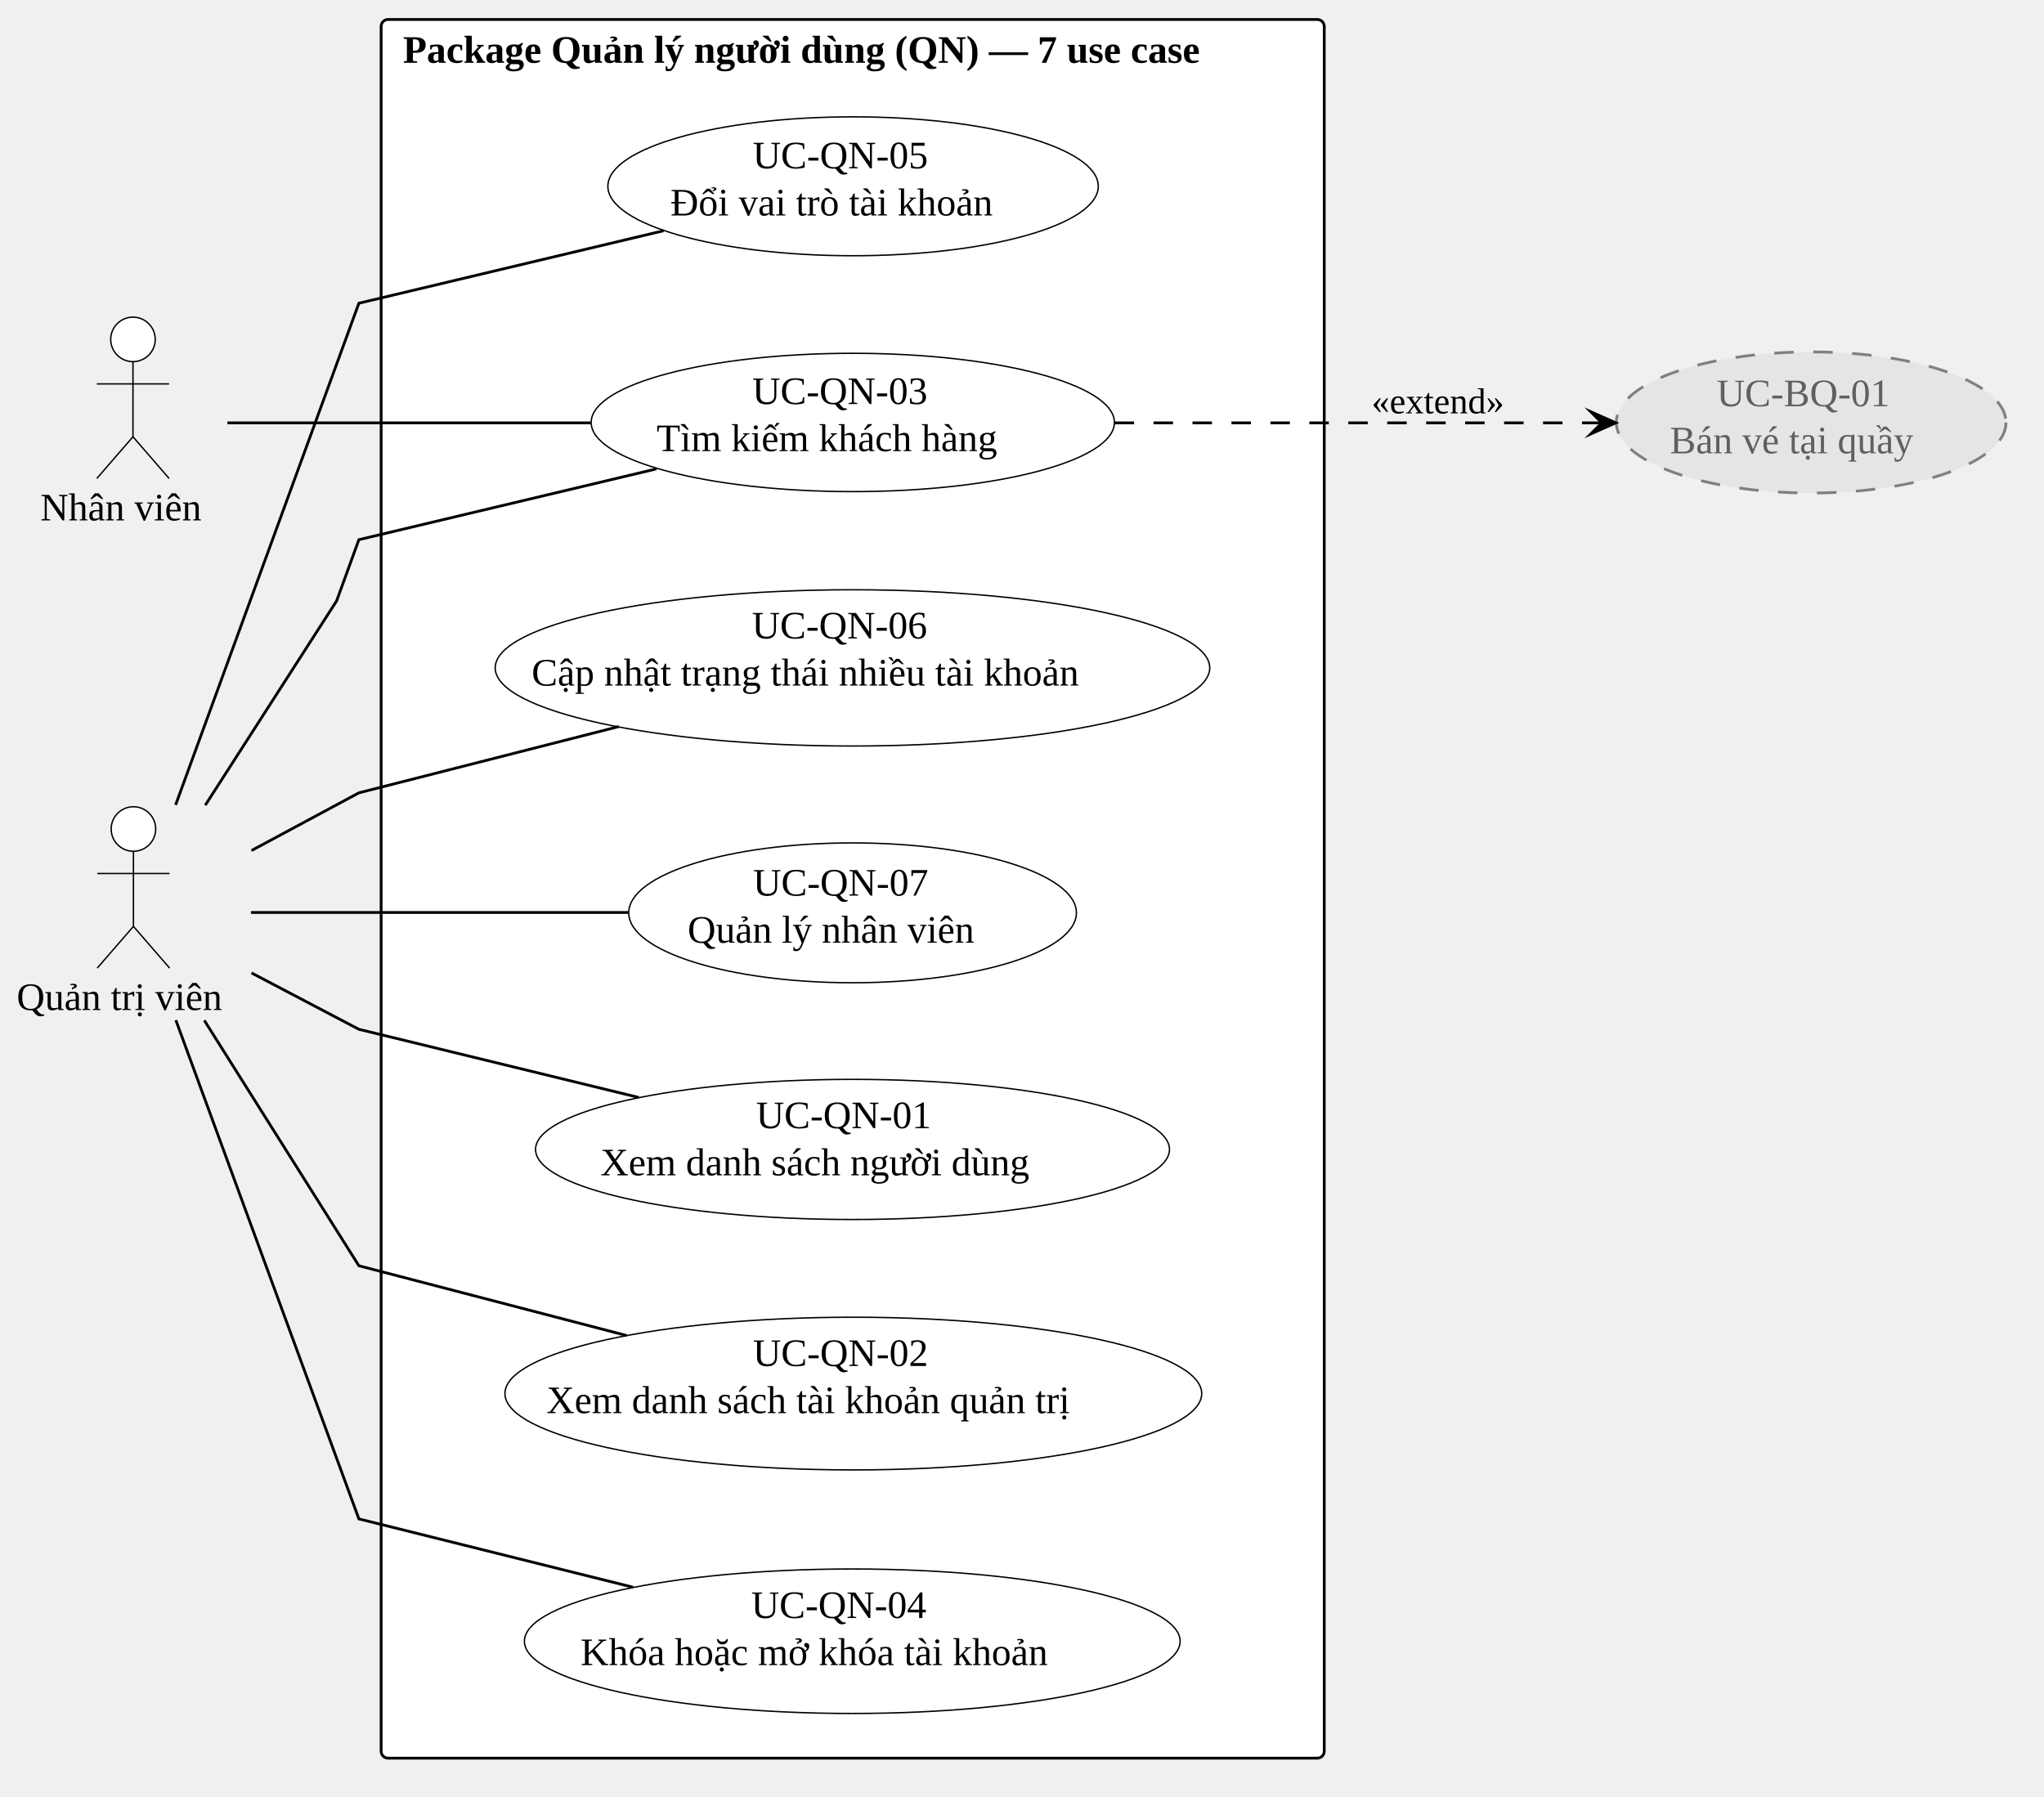
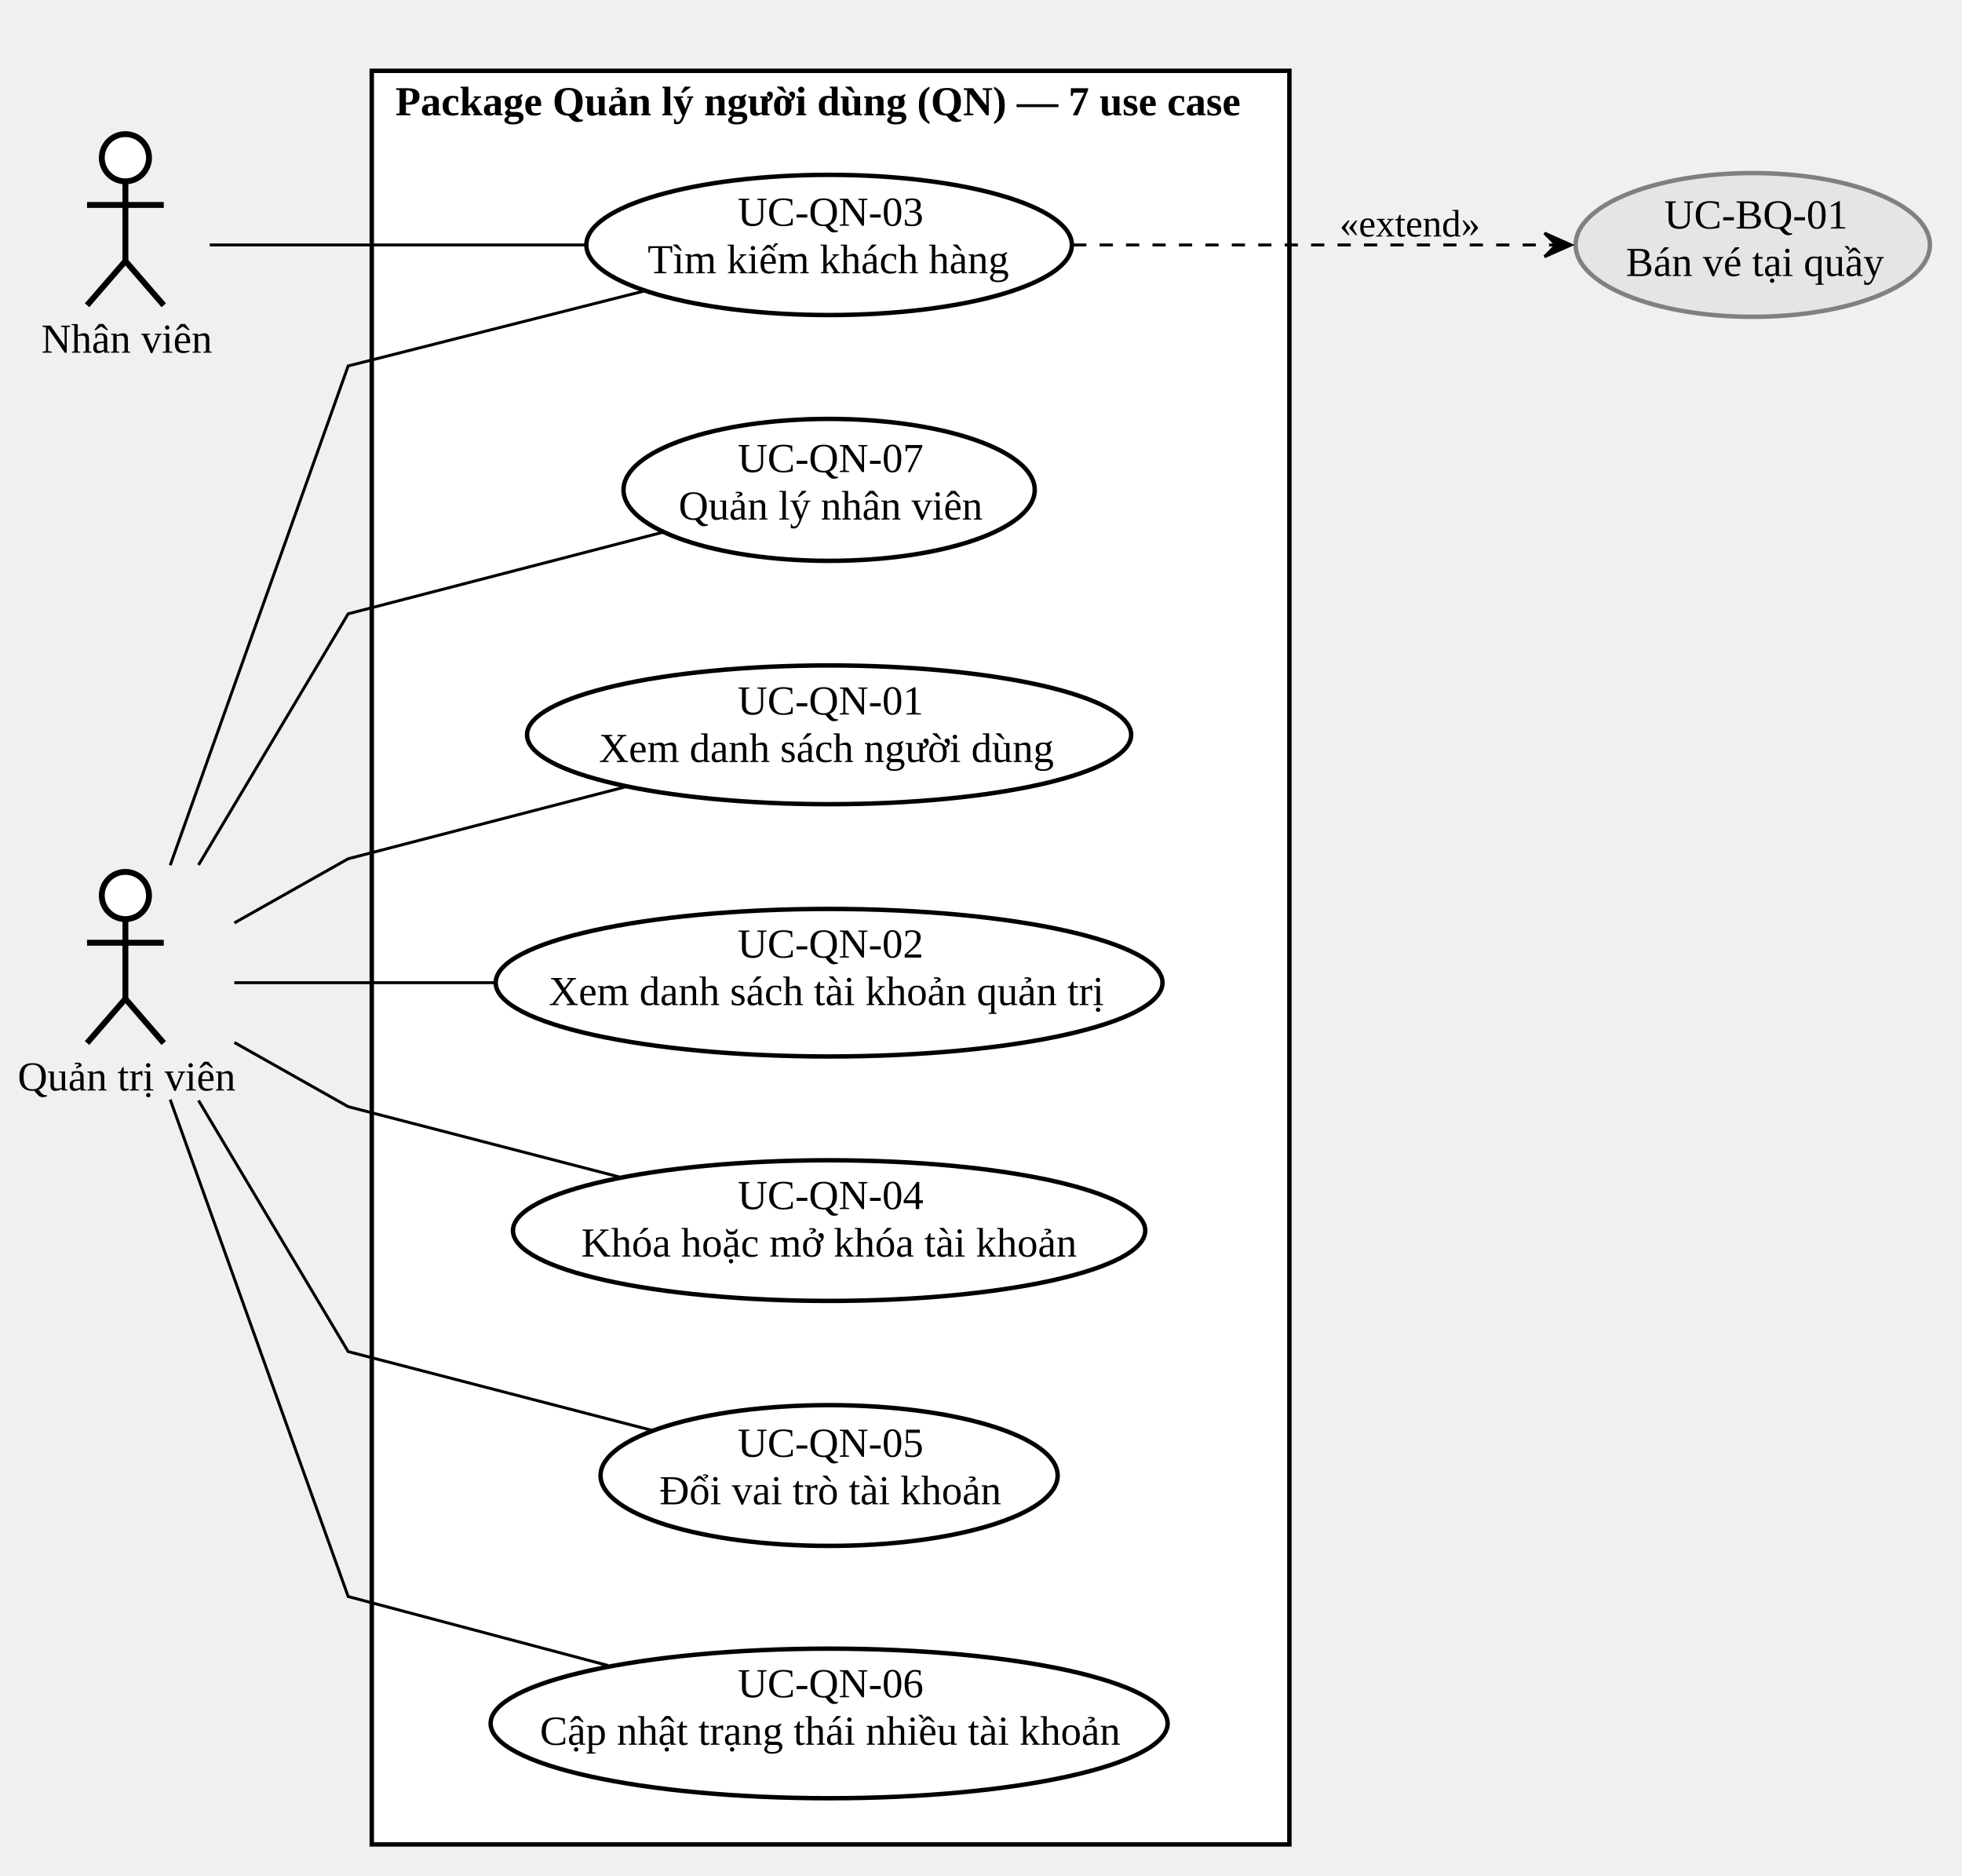
- <svg xmlns="http://www.w3.org/2000/svg" version="1.1" data-diagram-type="DESCRIPTION" style="width:1148px;height:1009px;background:#FFFFFF;" width="1148.438px" height="1009.375px" viewBox="0 0 1148 1009" zoomAndPan="magnify" preserveAspectRatio="none" contentStyleType="text/css">
+ <svg xmlns="http://www.w3.org/2000/svg" contentScriptType="application/ecmascript" contentStyleType="text/css" height="993.75px" preserveAspectRatio="none" style="width:1039px;height:993px;" version="1.1" viewBox="0 0 1039 993" width="1039.062px" zoomAndPan="magnify">
  <defs />
-   <g font-family="sans-serif" lengthAdjust="spacing">
-     <g class="cluster" data-qualified-name="PK" id="ent0003" data-source-line="16">
-       <rect x="214.063" y="10.938" width="529.688" height="976.563" fill="#FFF" style="stroke:#000;stroke-width:1.563;" rx="3.906" ry="3.906" />
-       <text x="226.318" y="35.254" fill="#000" font-size="21.875" textLength="505.176" font-weight="700" font-family="'Times New Roman'">Package Quản lý người dùng (QN) — 7 use case</text>
-     </g>
-     <g class="entity" data-qualified-name="PK.UC_QN_01" id="ent0004" data-source-line="17">
-       <ellipse cx="478.809" cy="645.606" rx="178.028" ry="39.356" fill="#FFF" style="stroke:#000;stroke-width:0.781;" />
-       <text x="424.666" y="633.671" fill="#000" font-size="21.875" textLength="108.286" font-family="'Times New Roman'">UC-QN-01</text>
-       <text x="337.23" y="660.139" fill="#000" font-size="21.875" textLength="283.157" font-family="'Times New Roman'">Xem danh sách người dùng</text>
-     </g>
-     <g class="entity" data-qualified-name="PK.UC_QN_02" id="ent0005" data-source-line="18">
-       <ellipse cx="479.265" cy="782.728" rx="195.672" ry="42.884" fill="#FFF" style="stroke:#000;stroke-width:0.781;" />
-       <text x="422.901" y="767.232" fill="#000" font-size="21.875" textLength="112.729" font-family="'Times New Roman'">UC-QN-02</text>
-       <text x="306.877" y="793.7" fill="#000" font-size="21.875" textLength="344.777" font-family="'Times New Roman'">Xem danh sách tài khoản quản trị</text>
-     </g>
-     <g class="entity" data-qualified-name="PK.UC_QN_03" id="ent0006" data-source-line="19">
-       <ellipse cx="478.966" cy="237.279" rx="146.935" ry="38.842" fill="#FFF" style="stroke:#000;stroke-width:0.781;" />
-       <text x="422.516" y="226.929" fill="#000" font-size="21.875" textLength="112.9" font-family="'Times New Roman'">UC-QN-03</text>
-       <text x="368.731" y="253.397" fill="#000" font-size="21.875" textLength="220.47" font-family="'Times New Roman'">Tìm kiếm khách hàng</text>
-     </g>
-     <g class="entity" data-qualified-name="PK.UC_QN_04" id="ent0007" data-source-line="20">
-       <ellipse cx="478.67" cy="921.828" rx="184.139" ry="40.578" fill="#FFF" style="stroke:#000;stroke-width:0.781;" />
-       <text x="421.911" y="908.779" fill="#000" font-size="21.875" textLength="113.519" font-family="'Times New Roman'">UC-QN-04</text>
-       <text x="326.08" y="935.247" fill="#000" font-size="21.875" textLength="305.182" font-family="'Times New Roman'">Khóa hoặc mở khóa tài khoản</text>
-     </g>
-     <g class="entity" data-qualified-name="PK.UC_QN_05" id="ent0008" data-source-line="21">
-       <ellipse cx="479.126" cy="104.632" rx="137.72" ry="39.007" fill="#FFF" style="stroke:#000;stroke-width:0.781;" />
-       <text x="422.783" y="94.542" fill="#000" font-size="21.875" textLength="112.686" font-family="'Times New Roman'">UC-QN-05</text>
-       <text x="376.528" y="121.01" fill="#000" font-size="21.875" textLength="205.196" font-family="'Times New Roman'">Đổi vai trò tài khoản</text>
-     </g>
-     <g class="entity" data-qualified-name="PK.UC_QN_06" id="ent0009" data-source-line="22">
-       <ellipse cx="478.784" cy="375.132" rx="200.659" ry="43.882" fill="#FFF" style="stroke:#000;stroke-width:0.781;" />
-       <text x="422.308" y="358.6" fill="#000" font-size="21.875" textLength="112.953" font-family="'Times New Roman'">UC-QN-06</text>
-       <text x="298.583" y="385.067" fill="#000" font-size="21.875" textLength="360.403" font-family="'Times New Roman'">Cập nhật trạng thái nhiều tài khoản</text>
-     </g>
-     <g class="entity" data-qualified-name="PK.UC_QN_07" id="ent0010" data-source-line="23">
-       <ellipse cx="478.842" cy="512.709" rx="125.717" ry="39.271" fill="#FFF" style="stroke:#000;stroke-width:0.781;" />
-       <text x="422.958" y="503.032" fill="#000" font-size="21.875" textLength="111.768" font-family="'Times New Roman'">UC-QN-07</text>
-       <text x="386.215" y="529.499" fill="#000" font-size="21.875" textLength="185.254" font-family="'Times New Roman'">Quản lý nhân viên</text>
-     </g>
-     <g class="entity" data-qualified-name="A_NV" id="ent0001" data-source-line="14">
-       <ellipse cx="74.679" cy="190.625" rx="12.5" ry="12.5" fill="#FFF" style="stroke:#000;stroke-width:0.781;" />
-       <path d="M74.679,203.125 L74.679,245.313 M54.366,215.625 L94.991,215.625 M74.679,245.313 L54.366,268.75 M74.679,245.313 L94.991,268.75" style="stroke:#000;stroke-width:0.781;" fill="none" />
-       <text x="22.656" y="292.285" fill="#000" font-size="21.875" textLength="104.045" font-family="'Times New Roman'">Nhân viên</text>
-     </g>
-     <g class="entity" data-qualified-name="A_QTV" id="ent0002" data-source-line="15">
-       <ellipse cx="74.941" cy="465.625" rx="12.5" ry="12.5" fill="#FFF" style="stroke:#000;stroke-width:0.781;" />
-       <path d="M74.941,478.125 L74.941,520.313 M54.629,490.625 L95.254,490.625 M74.941,520.313 L54.629,543.75 M74.941,520.313 L95.254,543.75" style="stroke:#000;stroke-width:0.781;" fill="none" />
-       <text x="9.375" y="567.285" fill="#000" font-size="21.875" textLength="131.133" font-family="'Times New Roman'">Quản trị viên</text>
-     </g>
-     <g class="entity" data-qualified-name="UC_BQ_01" id="ent0011" data-source-line="25">
-       <ellipse cx="1017.231" cy="237.285" rx="109.419" ry="39.629" fill="#E5E5E5" style="stroke:#808080;stroke-width:1.563;stroke-dasharray:10.938,10.938;" />
-       <text x="964.173" y="228.159" fill="#606060" font-size="21.875" textLength="106.117" font-family="'Times New Roman'">UC-BQ-01</text>
-       <text x="937.897" y="254.627" fill="#606060" font-size="21.875" textLength="158.669" font-family="'Times New Roman'">Bán vé tại quầy</text>
-     </g>
-     <g class="link" data-entity-1="ent0001" data-entity-2="ent0006" id="lnk12" data-source-line="26" data-link-type="association">
-       <path d="M127.734,237.5 C179.016,237.5 260.359,237.5 331.703,237.5" style="stroke:#000;stroke-width:1.563;" fill="none" id="A_NV-UC_QN_03" />
-     </g>
-     <g class="link" data-entity-1="ent0002" data-entity-2="ent0004" id="lnk13" data-source-line="27" data-link-type="association">
-       <path d="M141.266,546.469 C171.766,562.484 201.563,578.125 201.563,578.125 C201.563,578.125 284.047,598.219 358.781,616.422" style="stroke:#000;stroke-width:1.563;" fill="none" id="A_QTV-UC_QN_01" />
-     </g>
-     <g class="link" data-entity-1="ent0002" data-entity-2="ent0005" id="lnk14" data-source-line="28" data-link-type="association">
-       <path d="M114.75,573.109 C151.5,631.469 201.563,710.938 201.563,710.938 C201.563,710.938 279.109,731.141 351.969,750.141" style="stroke:#000;stroke-width:1.563;" fill="none" id="A_QTV-UC_QN_02" />
-     </g>
-     <g class="link" data-entity-1="ent0002" data-entity-2="ent0006" id="lnk15" data-source-line="29" data-link-type="association">
-       <path d="M115.281,452.281 C147.828,401.656 189.063,337.5 189.063,337.5 C189.063,337.5 201.563,303.125 201.563,303.125 C201.563,303.125 291.563,281.703 368.75,263.344" style="stroke:#000;stroke-width:1.563;" fill="none" id="A_QTV-UC_QN_03" />
-     </g>
-     <g class="link" data-entity-1="ent0002" data-entity-2="ent0007" id="lnk16" data-source-line="30" data-link-type="association">
-       <path d="M98.766,573 C134.688,670.891 201.563,853.125 201.563,853.125 C201.563,853.125 281.703,873.109 355.578,891.516" style="stroke:#000;stroke-width:1.563;" fill="none" id="A_QTV-UC_QN_04" />
-     </g>
-     <g class="link" data-entity-1="ent0002" data-entity-2="ent0008" id="lnk17" data-source-line="31" data-link-type="association">
-       <path d="M98.625,452.109 C134.5,353.875 201.563,170.313 201.563,170.313 C201.563,170.313 294.672,148.156 372.688,129.594" style="stroke:#000;stroke-width:1.563;" fill="none" id="A_QTV-UC_QN_05" />
-     </g>
-     <g class="link" data-entity-1="ent0002" data-entity-2="ent0009" id="lnk18" data-source-line="32" data-link-type="association">
-       <path d="M141.266,477.719 C171.766,461.328 201.563,445.313 201.563,445.313 C201.563,445.313 276,426.328 347.531,408.094" style="stroke:#000;stroke-width:1.563;" fill="none" id="A_QTV-UC_QN_06" />
-     </g>
-     <g class="link" data-entity-1="ent0002" data-entity-2="ent0010" id="lnk19" data-source-line="33" data-link-type="association">
-       <path d="M140.953,512.5 C197.938,512.5 282.688,512.5 352.859,512.5" style="stroke:#000;stroke-width:1.563;" fill="none" id="A_QTV-UC_QN_07" />
-     </g>
-     <g class="link" data-entity-1="ent0006" data-entity-2="ent0011" id="lnk20" data-source-line="34" data-link-type="dependency">
-       <path d="M626,237.5 C714.828,237.5 818.688,237.5 899.672,237.5" style="stroke:#000;stroke-width:1.563;stroke-dasharray:10.938,10.938;" fill="none" id="UC_QN_03-to-UC_BQ_01" />
-       <polygon points="907.484,237.5,893.422,231.25,899.672,237.5,893.422,243.75,907.484,237.5" fill="#000" style="stroke:#000;stroke-width:1.563;stroke-linejoin:miter;stroke-miterlimit:10;" />
-       <text x="770.313" y="232.178" fill="#000" font-size="20.313" textLength="89.522" font-family="'Times New Roman'">«extend»</text>
-     </g>
+   <g>
+     <rect fill="#FFFFFF" height="939.062" style="stroke: #000000; stroke-width: 2.344;" width="485.938" x="196.875" y="37.5" />
+     <text fill="#000000" font-family="Times New Roman" font-size="21.875" font-weight="bold" lengthAdjust="spacingAndGlyphs" textLength="460.938" x="209.375" y="61.047">Package Quản lý người dùng (QN) — 7 use case</text>
+     <ellipse cx="439.06" cy="389.064" fill="#FFFFFF" rx="159.967" ry="36.736" style="stroke: #000000; stroke-width: 2.344;" />
+     <text fill="#000000" font-family="Times New Roman" font-size="21.875" lengthAdjust="spacingAndGlyphs" textLength="96.875" x="390.623" y="378.3">UC-QN-01</text>
+     <text fill="#000000" font-family="Times New Roman" font-size="21.875" lengthAdjust="spacingAndGlyphs" textLength="243.75" x="317.185" y="403.454">Xem danh sách người dùng</text>
+     <ellipse cx="439.058" cy="520.312" fill="#FFFFFF" rx="176.559" ry="39.062" style="stroke: #000000; stroke-width: 2.344;" />
+     <text fill="#000000" font-family="Times New Roman" font-size="21.875" lengthAdjust="spacingAndGlyphs" textLength="96.875" x="390.621" y="507.016">UC-QN-02</text>
+     <text fill="#000000" font-family="Times New Roman" font-size="21.875" lengthAdjust="spacingAndGlyphs" textLength="296.875" x="290.621" y="532.17">Xem danh sách tài khoản quản trị</text>
+     <ellipse cx="439.063" cy="129.692" fill="#FFFFFF" rx="128.563" ry="37.114" style="stroke: #000000; stroke-width: 2.344;" />
+     <text fill="#000000" font-family="Times New Roman" font-size="21.875" lengthAdjust="spacingAndGlyphs" textLength="96.875" x="390.626" y="119.533">UC-QN-03</text>
+     <text fill="#000000" font-family="Times New Roman" font-size="21.875" lengthAdjust="spacingAndGlyphs" textLength="192.188" x="342.97" y="144.687">Tìm kiếm khách hàng</text>
+     <ellipse cx="439.069" cy="651.561" fill="#FFFFFF" rx="167.413" ry="37.233" style="stroke: #000000; stroke-width: 2.344;" />
+     <text fill="#000000" font-family="Times New Roman" font-size="21.875" lengthAdjust="spacingAndGlyphs" textLength="96.875" x="390.632" y="640.176">UC-QN-04</text>
+     <text fill="#000000" font-family="Times New Roman" font-size="21.875" lengthAdjust="spacingAndGlyphs" textLength="262.5" x="307.819" y="665.33">Khóa hoặc mở khóa tài khoản</text>
+     <ellipse cx="439.058" cy="781.244" fill="#FFFFFF" rx="121.027" ry="37.26" style="stroke: #000000; stroke-width: 2.344;" />
+     <text fill="#000000" font-family="Times New Roman" font-size="21.875" lengthAdjust="spacingAndGlyphs" textLength="96.875" x="390.62" y="771.315">UC-QN-05</text>
+     <text fill="#000000" font-family="Times New Roman" font-size="21.875" lengthAdjust="spacingAndGlyphs" textLength="179.688" x="349.214" y="796.469">Đổi vai trò tài khoản</text>
+     <ellipse cx="439.069" cy="912.508" fill="#FFFFFF" rx="179.256" ry="39.601" style="stroke: #000000; stroke-width: 2.344;" />
+     <text fill="#000000" font-family="Times New Roman" font-size="21.875" lengthAdjust="spacingAndGlyphs" textLength="96.875" x="390.631" y="898.65">UC-QN-06</text>
+     <text fill="#000000" font-family="Times New Roman" font-size="21.875" lengthAdjust="spacingAndGlyphs" textLength="306.25" x="285.944" y="923.804">Cập nhật trạng thái nhiều tài khoản</text>
+     <ellipse cx="439.067" cy="259.374" fill="#FFFFFF" rx="108.88" ry="37.577" style="stroke: #000000; stroke-width: 2.344;" />
+     <text fill="#000000" font-family="Times New Roman" font-size="21.875" lengthAdjust="spacingAndGlyphs" textLength="96.875" x="390.63" y="249.94">UC-QN-07</text>
+     <text fill="#000000" font-family="Times New Roman" font-size="21.875" lengthAdjust="spacingAndGlyphs" textLength="159.375" x="359.38" y="275.094">Quản lý nhân viên</text>
+     <ellipse cx="66.406" cy="83.516" fill="#FFFFFF" rx="12.5" ry="12.5" style="stroke: #000000; stroke-width: 3.125;" />
+     <path d="M66.406,96.016 L66.406,138.203 M46.094,108.516 L86.719,108.516 M66.406,138.203 L46.094,161.641 M66.406,138.203 L86.719,161.641 " fill="none" style="stroke: #000000; stroke-width: 3.125;" />
+     <text fill="#000000" font-family="Times New Roman" font-size="21.875" lengthAdjust="spacingAndGlyphs" textLength="89.062" x="21.875" y="186.75">Nhân viên</text>
+     <ellipse cx="66.406" cy="474.141" fill="#FFFFFF" rx="12.5" ry="12.5" style="stroke: #000000; stroke-width: 3.125;" />
+     <path d="M66.406,486.641 L66.406,528.828 M46.094,499.141 L86.719,499.141 M66.406,528.828 L46.094,552.266 M66.406,528.828 L86.719,552.266 " fill="none" style="stroke: #000000; stroke-width: 3.125;" />
+     <text fill="#000000" font-family="Times New Roman" font-size="21.875" lengthAdjust="spacingAndGlyphs" textLength="114.062" x="9.375" y="577.375">Quản trị viên</text>
+     <ellipse cx="928.193" cy="129.682" fill="#E5E5E5" rx="93.818" ry="38.057" style="stroke: #808080; stroke-width: 2.344;" />
+     <text fill="#000000" font-family="Times New Roman" font-size="21.875" lengthAdjust="spacingAndGlyphs" textLength="93.75" x="881.318" y="120.985">UC-BQ-01</text>
+     <text fill="#000000" font-family="Times New Roman" font-size="21.875" lengthAdjust="spacingAndGlyphs" textLength="134.375" x="861.005" y="146.139">Bán vé tại quầy</text>
+     <path d="M111.078,129.688 C159.625,129.688 240.781,129.688 310.031,129.688 " fill="none" id="A_NV-UC_QN_03" style="stroke: #000000; stroke-width: 1.562;" />
+     <path d="M124.125,488.656 C153.891,471.875 184.375,454.688 184.375,454.688 C184.375,454.688 261.703,434.641 330.891,416.703 " fill="none" id="A_QTV-UC_QN_01" style="stroke: #000000; stroke-width: 1.562;" />
+     <path d="M124.094,520.312 C161.141,520.312 211.891,520.312 261.766,520.312 " fill="none" id="A_QTV-UC_QN_02" style="stroke: #000000; stroke-width: 1.562;" />
+     <path d="M90.141,458.125 C123.906,363.375 184.375,193.75 184.375,193.75 C184.375,193.75 269.547,172.188 341.078,154.094 " fill="none" id="A_QTV-UC_QN_03" style="stroke: #000000; stroke-width: 1.562;" />
+     <path d="M124.125,551.969 C153.891,568.75 184.375,585.938 184.375,585.938 C184.375,585.938 259.531,605.422 327.953,623.156 " fill="none" id="A_QTV-UC_QN_04" style="stroke: #000000; stroke-width: 1.562;" />
+     <path d="M105.125,582.641 C139.188,639.812 184.375,715.625 184.375,715.625 C184.375,715.625 273.031,738.609 345.406,757.375 " fill="none" id="A_QTV-UC_QN_05" style="stroke: #000000; stroke-width: 1.562;" />
+     <path d="M90.141,582.203 C123.906,676.5 184.375,845.312 184.375,845.312 C184.375,845.312 255.297,864.141 322.047,881.859 " fill="none" id="A_QTV-UC_QN_06" style="stroke: #000000; stroke-width: 1.562;" />
+     <path d="M105.125,457.984 C139.188,400.812 184.375,325 184.375,325 C184.375,325 277.766,300.781 351.094,281.781 " fill="none" id="A_QTV-UC_QN_07" style="stroke: #000000; stroke-width: 1.562;" />
+     <path d="M568.312,129.688 C648.25,129.688 749.875,129.688 824.453,129.688 " fill="none" id="UC_QN_03-UC_BQ_01" style="stroke: #000000; stroke-width: 1.562; stroke-dasharray: 7.0,7.0;" />
+     <polygon fill="#000000" points="831.969,129.688,817.906,123.438,824.156,129.688,817.906,135.938,831.969,129.688" style="stroke: #000000; stroke-width: 1.562;" />
+     <text fill="#000000" font-family="Times New Roman" font-size="20.312" lengthAdjust="spacingAndGlyphs" textLength="76.562" x="709.375" y="125.214">«extend»</text>
  </g>
</svg>
